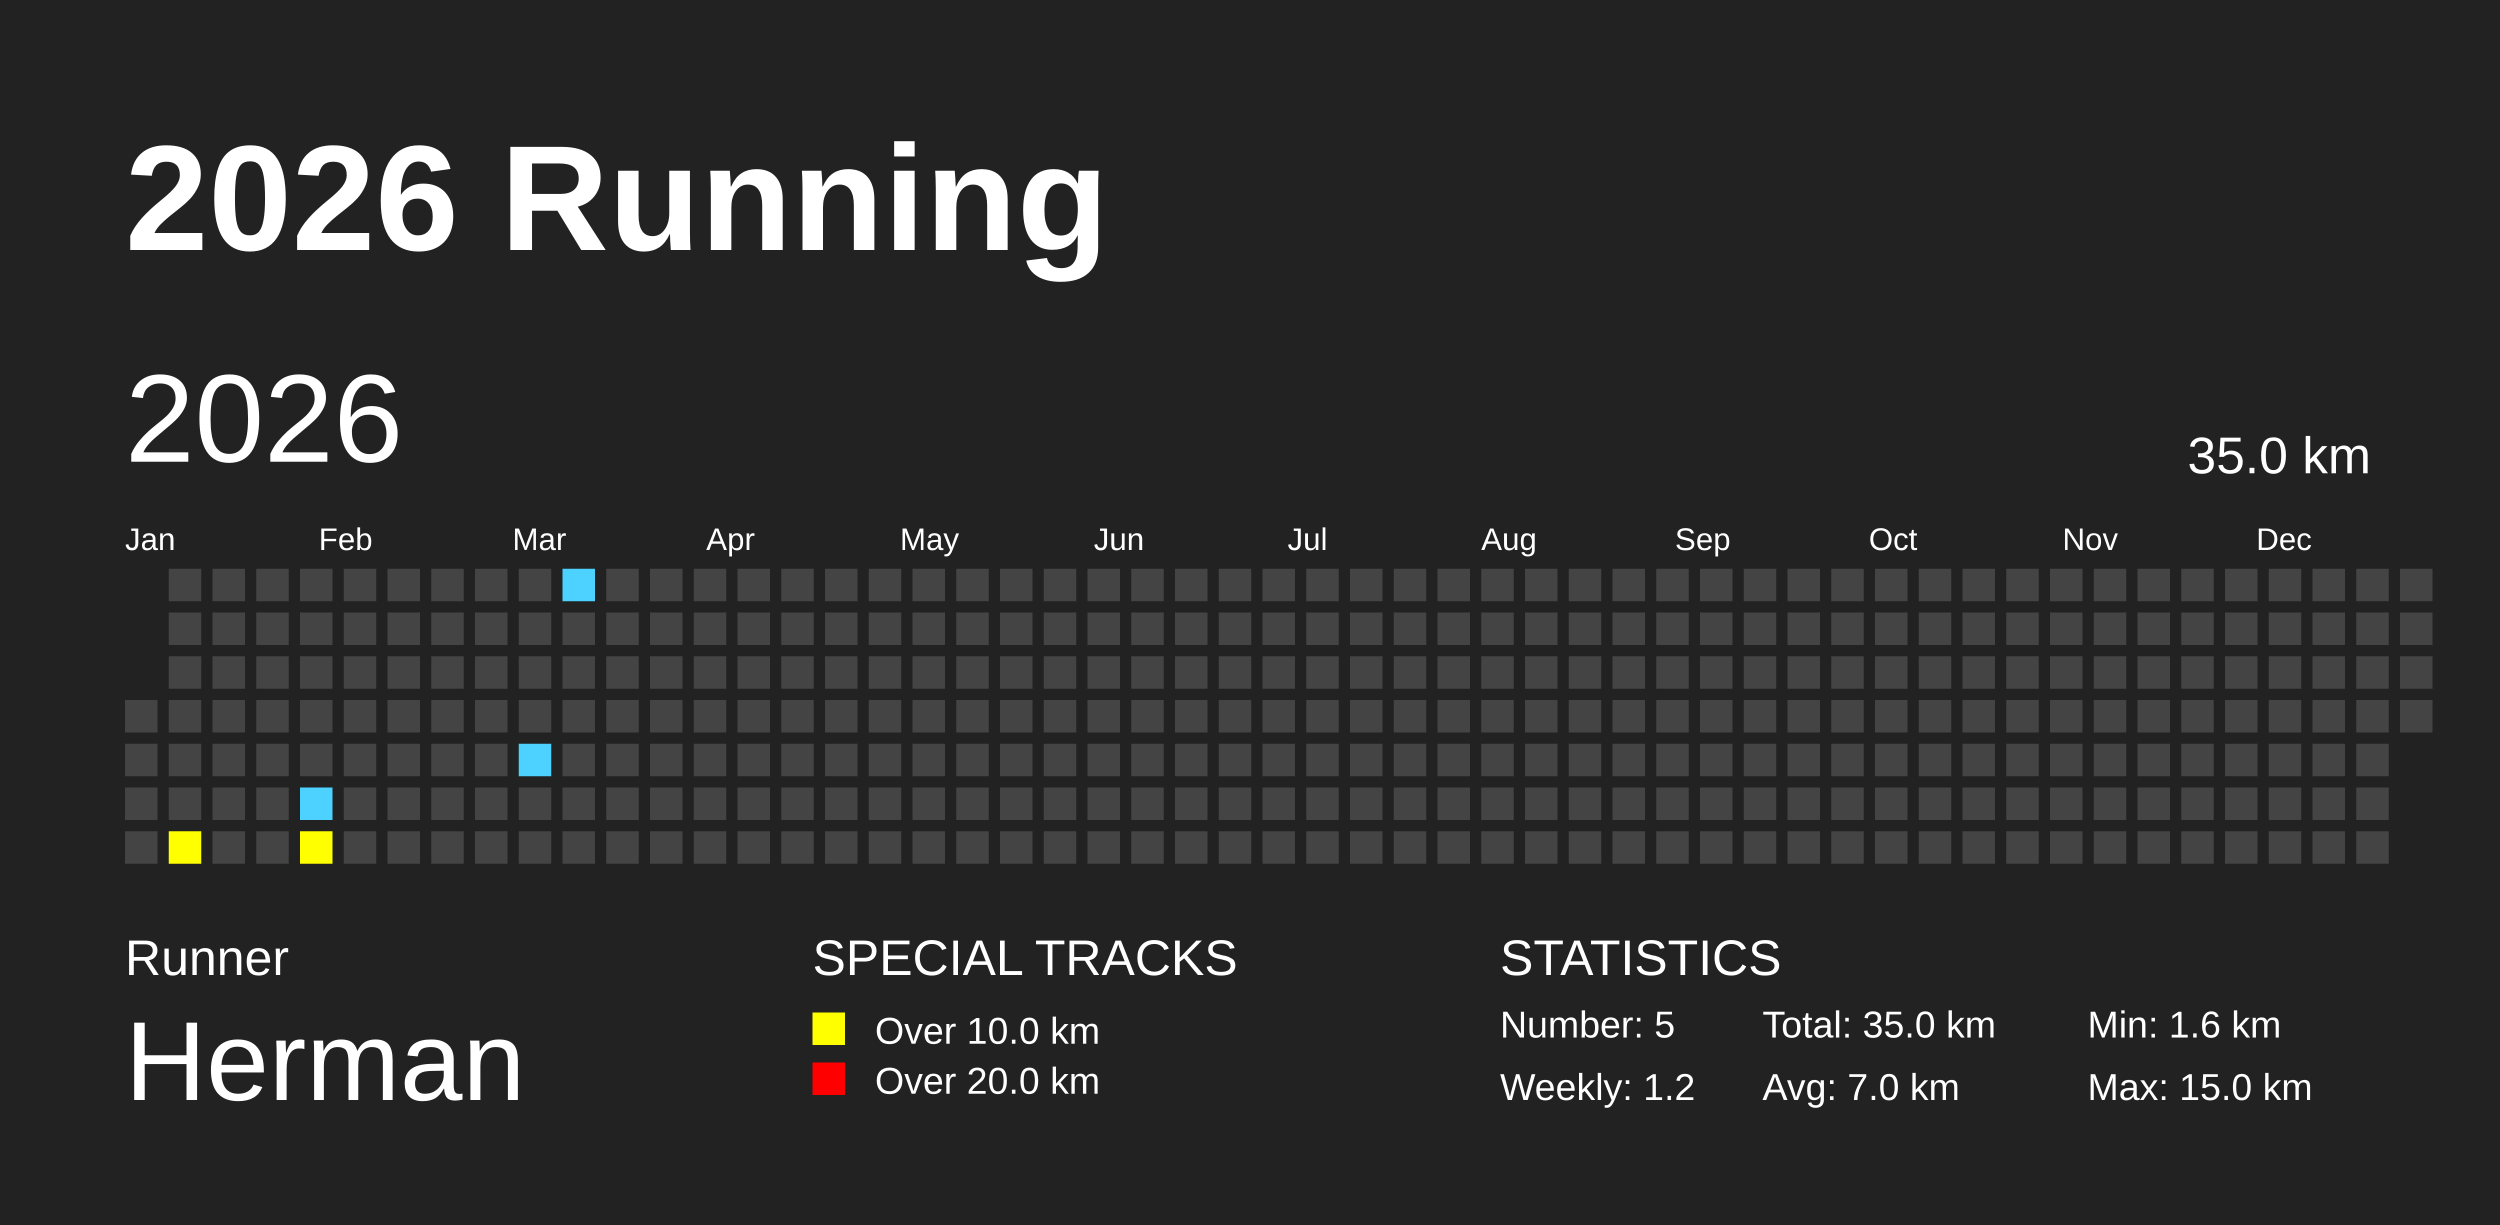
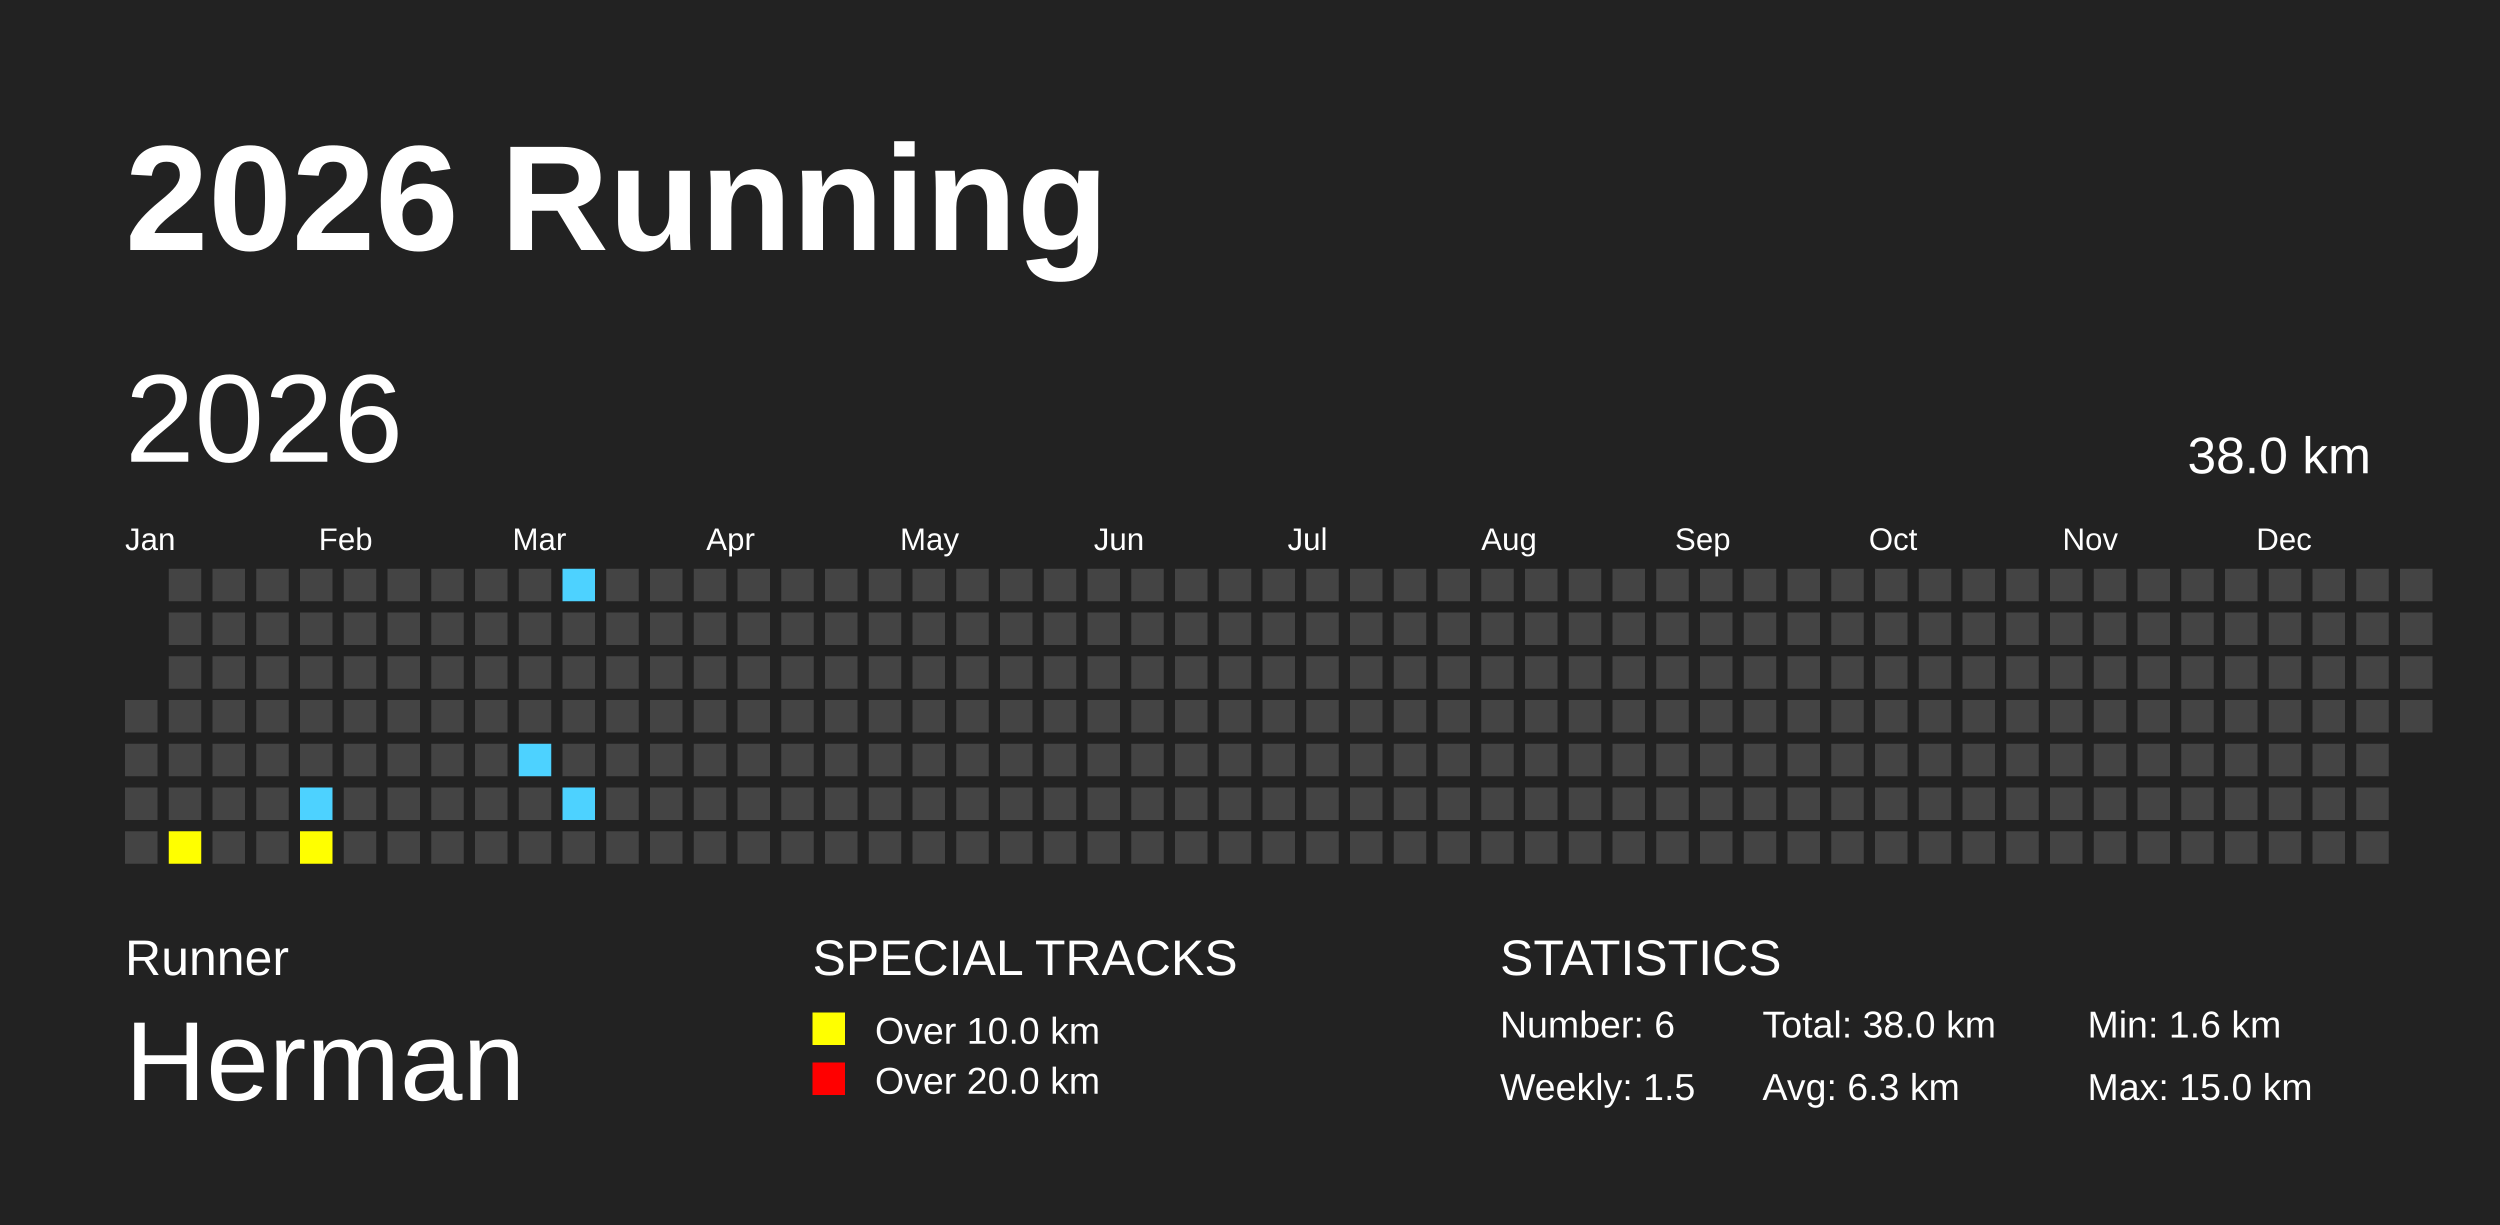
<svg xmlns="http://www.w3.org/2000/svg" baseProfile="full" height="98mm" version="1.1" viewBox="0,0,200,98" width="200mm">
  <defs />
  <rect fill="#222222" height="98" width="200" x="0" y="0" />
  <text fill="#FFFFFF" style="font-size:12px; font-family:Arial; font-weight:bold;" x="10" y="20">2026 Running</text>
  <text fill="#FFFFFF" style="font-size:4px; font-family:Arial" x="10" y="78">Runner</text>
  <text fill="#FFFFFF" style="font-size:9px; font-family:Arial" x="10" y="88">Herman</text>
  <text fill="#FFFFFF" style="font-size:4px; font-family:Arial" x="65" y="78">SPECIAL TRACKS</text>
  <rect fill="yellow" height="2.6" width="2.6" x="65" y="81" />
  <text fill="#FFFFFF" style="font-size:3px; font-family:Arial" x="70" y="83.5">Over 10.0 km</text>
  <rect fill="red" height="2.6" width="2.6" x="65" y="85" />
  <text fill="#FFFFFF" style="font-size:3px; font-family:Arial" x="70" y="87.5">Over 20.0 km</text>
  <text fill="#FFFFFF" style="font-size:4px; font-family:Arial" x="120" y="78">STATISTICS</text>
-   <text fill="#FFFFFF" style="font-size:3px; font-family:Arial" x="120" y="83">Number: 5</text>
-   <text fill="#FFFFFF" style="font-size:3px; font-family:Arial" x="120" y="88">Weekly: 1.2</text>
-   <text fill="#FFFFFF" style="font-size:3px; font-family:Arial" x="141" y="83">Total: 35.0 km</text>
-   <text fill="#FFFFFF" style="font-size:3px; font-family:Arial" x="141" y="88">Avg: 7.0 km</text>
+   <text fill="#FFFFFF" style="font-size:3px; font-family:Arial" x="120" y="83">Number: 6</text>
+   <text fill="#FFFFFF" style="font-size:3px; font-family:Arial" x="120" y="88">Weekly: 1.5</text>
+   <text fill="#FFFFFF" style="font-size:3px; font-family:Arial" x="141" y="83">Total: 38.0 km</text>
+   <text fill="#FFFFFF" style="font-size:3px; font-family:Arial" x="141" y="88">Avg: 6.3 km</text>
  <text fill="#FFFFFF" style="font-size:3px; font-family:Arial" x="167" y="83">Min: 1.6 km</text>
  <text fill="#FFFFFF" style="font-size:3px; font-family:Arial" x="167" y="88">Max: 15.0 km</text>
  <text dominant-baseline="hanging" fill="#FFFFFF" style="font-size:10.0px; font-family:Arial;" x="10" y="30">2026</text>
-   <text dominant-baseline="hanging" fill="#FFFFFF" style="font-size:4.125px; font-family:Arial;" x="175" y="35">35.0 km</text>
+   <text dominant-baseline="hanging" fill="#FFFFFF" style="font-size:4.125px; font-family:Arial;" x="175" y="35">38.0 km</text>
  <text fill="#FFFFFF" style="font-size:2.5px; font-family:Arial" x="10.0" y="44">Jan</text>
  <text fill="#FFFFFF" style="font-size:2.5px; font-family:Arial" x="25.5" y="44">Feb</text>
  <text fill="#FFFFFF" style="font-size:2.5px; font-family:Arial" x="41.0" y="44">Mar</text>
  <text fill="#FFFFFF" style="font-size:2.5px; font-family:Arial" x="56.5" y="44">Apr</text>
  <text fill="#FFFFFF" style="font-size:2.5px; font-family:Arial" x="72.0" y="44">May</text>
  <text fill="#FFFFFF" style="font-size:2.5px; font-family:Arial" x="87.5" y="44">Jun</text>
  <text fill="#FFFFFF" style="font-size:2.5px; font-family:Arial" x="103.0" y="44">Jul</text>
  <text fill="#FFFFFF" style="font-size:2.5px; font-family:Arial" x="118.5" y="44">Aug</text>
  <text fill="#FFFFFF" style="font-size:2.5px; font-family:Arial" x="134.0" y="44">Sep</text>
  <text fill="#FFFFFF" style="font-size:2.5px; font-family:Arial" x="149.5" y="44">Oct</text>
  <text fill="#FFFFFF" style="font-size:2.5px; font-family:Arial" x="165.0" y="44">Nov</text>
  <text fill="#FFFFFF" style="font-size:2.5px; font-family:Arial" x="180.5" y="44">Dec</text>
  <rect fill="#444444" height="2.6" width="2.6" x="10.0" y="56.0" />
  <rect fill="#444444" height="2.6" width="2.6" x="10.0" y="59.5" />
  <rect fill="#444444" height="2.6" width="2.6" x="10.0" y="63.0" />
  <rect fill="#444444" height="2.6" width="2.6" x="10.0" y="66.5" />
  <rect fill="#444444" height="2.6" width="2.6" x="13.5" y="45.5" />
  <rect fill="#444444" height="2.6" width="2.6" x="13.5" y="49.0" />
  <rect fill="#444444" height="2.6" width="2.6" x="13.5" y="52.5" />
  <rect fill="#444444" height="2.6" width="2.6" x="13.5" y="56.0" />
  <rect fill="#444444" height="2.6" width="2.6" x="13.5" y="59.5" />
  <rect fill="#444444" height="2.6" width="2.6" x="13.5" y="63.0" />
  <rect fill="yellow" height="2.6" width="2.6" x="13.5" y="66.5" />
  <rect fill="#444444" height="2.6" width="2.6" x="17.0" y="45.5" />
  <rect fill="#444444" height="2.6" width="2.6" x="17.0" y="49.0" />
  <rect fill="#444444" height="2.6" width="2.6" x="17.0" y="52.5" />
  <rect fill="#444444" height="2.6" width="2.6" x="17.0" y="56.0" />
  <rect fill="#444444" height="2.6" width="2.6" x="17.0" y="59.5" />
  <rect fill="#444444" height="2.6" width="2.6" x="17.0" y="63.0" />
  <rect fill="#444444" height="2.6" width="2.6" x="17.0" y="66.5" />
  <rect fill="#444444" height="2.6" width="2.6" x="20.5" y="45.5" />
  <rect fill="#444444" height="2.6" width="2.6" x="20.5" y="49.0" />
  <rect fill="#444444" height="2.6" width="2.6" x="20.5" y="52.5" />
  <rect fill="#444444" height="2.6" width="2.6" x="20.5" y="56.0" />
  <rect fill="#444444" height="2.6" width="2.6" x="20.5" y="59.5" />
  <rect fill="#444444" height="2.6" width="2.6" x="20.5" y="63.0" />
  <rect fill="#444444" height="2.6" width="2.6" x="20.5" y="66.5" />
  <rect fill="#444444" height="2.6" width="2.6" x="24.0" y="45.5" />
  <rect fill="#444444" height="2.6" width="2.6" x="24.0" y="49.0" />
  <rect fill="#444444" height="2.6" width="2.6" x="24.0" y="52.5" />
  <rect fill="#444444" height="2.6" width="2.6" x="24.0" y="56.0" />
  <rect fill="#444444" height="2.6" width="2.6" x="24.0" y="59.5" />
  <rect fill="#4DD2FF" height="2.6" width="2.6" x="24.0" y="63.0" />
  <rect fill="yellow" height="2.6" width="2.6" x="24.0" y="66.5" />
  <rect fill="#444444" height="2.6" width="2.6" x="27.5" y="45.5" />
  <rect fill="#444444" height="2.6" width="2.6" x="27.5" y="49.0" />
  <rect fill="#444444" height="2.6" width="2.6" x="27.5" y="52.5" />
  <rect fill="#444444" height="2.6" width="2.6" x="27.5" y="56.0" />
  <rect fill="#444444" height="2.6" width="2.6" x="27.5" y="59.5" />
  <rect fill="#444444" height="2.6" width="2.6" x="27.5" y="63.0" />
  <rect fill="#444444" height="2.6" width="2.6" x="27.5" y="66.5" />
  <rect fill="#444444" height="2.6" width="2.6" x="31.0" y="45.5" />
  <rect fill="#444444" height="2.6" width="2.6" x="31.0" y="49.0" />
  <rect fill="#444444" height="2.6" width="2.6" x="31.0" y="52.5" />
  <rect fill="#444444" height="2.6" width="2.6" x="31.0" y="56.0" />
  <rect fill="#444444" height="2.6" width="2.6" x="31.0" y="59.5" />
  <rect fill="#444444" height="2.6" width="2.6" x="31.0" y="63.0" />
  <rect fill="#444444" height="2.6" width="2.6" x="31.0" y="66.5" />
  <rect fill="#444444" height="2.6" width="2.6" x="34.5" y="45.5" />
  <rect fill="#444444" height="2.6" width="2.6" x="34.5" y="49.0" />
  <rect fill="#444444" height="2.6" width="2.6" x="34.5" y="52.5" />
  <rect fill="#444444" height="2.6" width="2.6" x="34.5" y="56.0" />
  <rect fill="#444444" height="2.6" width="2.6" x="34.5" y="59.5" />
  <rect fill="#444444" height="2.6" width="2.6" x="34.5" y="63.0" />
  <rect fill="#444444" height="2.6" width="2.6" x="34.5" y="66.5" />
  <rect fill="#444444" height="2.6" width="2.6" x="38.0" y="45.5" />
  <rect fill="#444444" height="2.6" width="2.6" x="38.0" y="49.0" />
  <rect fill="#444444" height="2.6" width="2.6" x="38.0" y="52.5" />
  <rect fill="#444444" height="2.6" width="2.6" x="38.0" y="56.0" />
  <rect fill="#444444" height="2.6" width="2.6" x="38.0" y="59.5" />
  <rect fill="#444444" height="2.6" width="2.6" x="38.0" y="63.0" />
  <rect fill="#444444" height="2.6" width="2.6" x="38.0" y="66.5" />
  <rect fill="#444444" height="2.6" width="2.6" x="41.5" y="45.5" />
  <rect fill="#444444" height="2.6" width="2.6" x="41.5" y="49.0" />
  <rect fill="#444444" height="2.6" width="2.6" x="41.5" y="52.5" />
  <rect fill="#444444" height="2.6" width="2.6" x="41.5" y="56.0" />
  <rect fill="#4DD2FF" height="2.6" width="2.6" x="41.5" y="59.5" />
  <rect fill="#444444" height="2.6" width="2.6" x="41.5" y="63.0" />
  <rect fill="#444444" height="2.6" width="2.6" x="41.5" y="66.5" />
  <rect fill="#4DD2FF" height="2.6" width="2.6" x="45.0" y="45.5" />
  <rect fill="#444444" height="2.6" width="2.6" x="45.0" y="49.0" />
  <rect fill="#444444" height="2.6" width="2.6" x="45.0" y="52.5" />
  <rect fill="#444444" height="2.6" width="2.6" x="45.0" y="56.0" />
  <rect fill="#444444" height="2.6" width="2.6" x="45.0" y="59.5" />
-   <rect fill="#444444" height="2.6" width="2.6" x="45.0" y="63.0" />
+   <rect fill="#4DD2FF" height="2.6" width="2.6" x="45.0" y="63.0" />
  <rect fill="#444444" height="2.6" width="2.6" x="45.0" y="66.5" />
  <rect fill="#444444" height="2.6" width="2.6" x="48.5" y="45.5" />
  <rect fill="#444444" height="2.6" width="2.6" x="48.5" y="49.0" />
  <rect fill="#444444" height="2.6" width="2.6" x="48.5" y="52.5" />
  <rect fill="#444444" height="2.6" width="2.6" x="48.5" y="56.0" />
  <rect fill="#444444" height="2.6" width="2.6" x="48.5" y="59.5" />
  <rect fill="#444444" height="2.6" width="2.6" x="48.5" y="63.0" />
  <rect fill="#444444" height="2.6" width="2.6" x="48.5" y="66.5" />
  <rect fill="#444444" height="2.6" width="2.6" x="52.0" y="45.5" />
  <rect fill="#444444" height="2.6" width="2.6" x="52.0" y="49.0" />
  <rect fill="#444444" height="2.6" width="2.6" x="52.0" y="52.5" />
  <rect fill="#444444" height="2.6" width="2.6" x="52.0" y="56.0" />
  <rect fill="#444444" height="2.6" width="2.6" x="52.0" y="59.5" />
  <rect fill="#444444" height="2.6" width="2.6" x="52.0" y="63.0" />
  <rect fill="#444444" height="2.6" width="2.6" x="52.0" y="66.5" />
  <rect fill="#444444" height="2.6" width="2.6" x="55.5" y="45.5" />
  <rect fill="#444444" height="2.6" width="2.6" x="55.5" y="49.0" />
  <rect fill="#444444" height="2.6" width="2.6" x="55.5" y="52.5" />
  <rect fill="#444444" height="2.6" width="2.6" x="55.5" y="56.0" />
  <rect fill="#444444" height="2.6" width="2.6" x="55.5" y="59.5" />
  <rect fill="#444444" height="2.6" width="2.6" x="55.5" y="63.0" />
  <rect fill="#444444" height="2.6" width="2.6" x="55.5" y="66.5" />
  <rect fill="#444444" height="2.6" width="2.6" x="59.0" y="45.5" />
  <rect fill="#444444" height="2.6" width="2.6" x="59.0" y="49.0" />
  <rect fill="#444444" height="2.6" width="2.6" x="59.0" y="52.5" />
  <rect fill="#444444" height="2.6" width="2.6" x="59.0" y="56.0" />
  <rect fill="#444444" height="2.6" width="2.6" x="59.0" y="59.5" />
  <rect fill="#444444" height="2.6" width="2.6" x="59.0" y="63.0" />
  <rect fill="#444444" height="2.6" width="2.6" x="59.0" y="66.5" />
  <rect fill="#444444" height="2.6" width="2.6" x="62.5" y="45.5" />
  <rect fill="#444444" height="2.6" width="2.6" x="62.5" y="49.0" />
  <rect fill="#444444" height="2.6" width="2.6" x="62.5" y="52.5" />
  <rect fill="#444444" height="2.6" width="2.6" x="62.5" y="56.0" />
  <rect fill="#444444" height="2.6" width="2.6" x="62.5" y="59.5" />
  <rect fill="#444444" height="2.6" width="2.6" x="62.5" y="63.0" />
  <rect fill="#444444" height="2.6" width="2.6" x="62.5" y="66.5" />
  <rect fill="#444444" height="2.6" width="2.6" x="66.0" y="45.5" />
  <rect fill="#444444" height="2.6" width="2.6" x="66.0" y="49.0" />
  <rect fill="#444444" height="2.6" width="2.6" x="66.0" y="52.5" />
  <rect fill="#444444" height="2.6" width="2.6" x="66.0" y="56.0" />
  <rect fill="#444444" height="2.6" width="2.6" x="66.0" y="59.5" />
  <rect fill="#444444" height="2.6" width="2.6" x="66.0" y="63.0" />
  <rect fill="#444444" height="2.6" width="2.6" x="66.0" y="66.5" />
  <rect fill="#444444" height="2.6" width="2.6" x="69.5" y="45.5" />
  <rect fill="#444444" height="2.6" width="2.6" x="69.5" y="49.0" />
  <rect fill="#444444" height="2.6" width="2.6" x="69.5" y="52.5" />
  <rect fill="#444444" height="2.6" width="2.6" x="69.5" y="56.0" />
  <rect fill="#444444" height="2.6" width="2.6" x="69.5" y="59.5" />
  <rect fill="#444444" height="2.6" width="2.6" x="69.5" y="63.0" />
  <rect fill="#444444" height="2.6" width="2.6" x="69.5" y="66.5" />
  <rect fill="#444444" height="2.6" width="2.6" x="73.0" y="45.5" />
  <rect fill="#444444" height="2.6" width="2.6" x="73.0" y="49.0" />
  <rect fill="#444444" height="2.6" width="2.6" x="73.0" y="52.5" />
  <rect fill="#444444" height="2.6" width="2.6" x="73.0" y="56.0" />
  <rect fill="#444444" height="2.6" width="2.6" x="73.0" y="59.5" />
  <rect fill="#444444" height="2.6" width="2.6" x="73.0" y="63.0" />
  <rect fill="#444444" height="2.6" width="2.6" x="73.0" y="66.5" />
  <rect fill="#444444" height="2.6" width="2.6" x="76.5" y="45.5" />
  <rect fill="#444444" height="2.6" width="2.6" x="76.5" y="49.0" />
  <rect fill="#444444" height="2.6" width="2.6" x="76.5" y="52.5" />
  <rect fill="#444444" height="2.6" width="2.6" x="76.5" y="56.0" />
  <rect fill="#444444" height="2.6" width="2.6" x="76.5" y="59.5" />
  <rect fill="#444444" height="2.6" width="2.6" x="76.5" y="63.0" />
  <rect fill="#444444" height="2.6" width="2.6" x="76.5" y="66.5" />
  <rect fill="#444444" height="2.6" width="2.6" x="80.0" y="45.5" />
  <rect fill="#444444" height="2.6" width="2.6" x="80.0" y="49.0" />
  <rect fill="#444444" height="2.6" width="2.6" x="80.0" y="52.5" />
  <rect fill="#444444" height="2.6" width="2.6" x="80.0" y="56.0" />
  <rect fill="#444444" height="2.6" width="2.6" x="80.0" y="59.5" />
  <rect fill="#444444" height="2.6" width="2.6" x="80.0" y="63.0" />
  <rect fill="#444444" height="2.6" width="2.6" x="80.0" y="66.5" />
  <rect fill="#444444" height="2.6" width="2.6" x="83.5" y="45.5" />
  <rect fill="#444444" height="2.6" width="2.6" x="83.5" y="49.0" />
  <rect fill="#444444" height="2.6" width="2.6" x="83.5" y="52.5" />
  <rect fill="#444444" height="2.6" width="2.6" x="83.5" y="56.0" />
  <rect fill="#444444" height="2.6" width="2.6" x="83.5" y="59.5" />
  <rect fill="#444444" height="2.6" width="2.6" x="83.5" y="63.0" />
  <rect fill="#444444" height="2.6" width="2.6" x="83.5" y="66.5" />
  <rect fill="#444444" height="2.6" width="2.6" x="87.0" y="45.5" />
  <rect fill="#444444" height="2.6" width="2.6" x="87.0" y="49.0" />
  <rect fill="#444444" height="2.6" width="2.6" x="87.0" y="52.5" />
  <rect fill="#444444" height="2.6" width="2.6" x="87.0" y="56.0" />
  <rect fill="#444444" height="2.6" width="2.6" x="87.0" y="59.5" />
  <rect fill="#444444" height="2.6" width="2.6" x="87.0" y="63.0" />
  <rect fill="#444444" height="2.6" width="2.6" x="87.0" y="66.5" />
  <rect fill="#444444" height="2.6" width="2.6" x="90.5" y="45.5" />
  <rect fill="#444444" height="2.6" width="2.6" x="90.5" y="49.0" />
  <rect fill="#444444" height="2.6" width="2.6" x="90.5" y="52.5" />
  <rect fill="#444444" height="2.6" width="2.6" x="90.5" y="56.0" />
  <rect fill="#444444" height="2.6" width="2.6" x="90.5" y="59.5" />
  <rect fill="#444444" height="2.6" width="2.6" x="90.5" y="63.0" />
  <rect fill="#444444" height="2.6" width="2.6" x="90.5" y="66.5" />
  <rect fill="#444444" height="2.6" width="2.6" x="94.0" y="45.5" />
  <rect fill="#444444" height="2.6" width="2.6" x="94.0" y="49.0" />
  <rect fill="#444444" height="2.6" width="2.6" x="94.0" y="52.5" />
  <rect fill="#444444" height="2.6" width="2.6" x="94.0" y="56.0" />
  <rect fill="#444444" height="2.6" width="2.6" x="94.0" y="59.5" />
  <rect fill="#444444" height="2.6" width="2.6" x="94.0" y="63.0" />
  <rect fill="#444444" height="2.6" width="2.6" x="94.0" y="66.5" />
  <rect fill="#444444" height="2.6" width="2.6" x="97.5" y="45.5" />
  <rect fill="#444444" height="2.6" width="2.6" x="97.5" y="49.0" />
  <rect fill="#444444" height="2.6" width="2.6" x="97.5" y="52.5" />
  <rect fill="#444444" height="2.6" width="2.6" x="97.5" y="56.0" />
  <rect fill="#444444" height="2.6" width="2.6" x="97.5" y="59.5" />
  <rect fill="#444444" height="2.6" width="2.6" x="97.5" y="63.0" />
  <rect fill="#444444" height="2.6" width="2.6" x="97.5" y="66.5" />
  <rect fill="#444444" height="2.6" width="2.6" x="101.0" y="45.5" />
  <rect fill="#444444" height="2.6" width="2.6" x="101.0" y="49.0" />
  <rect fill="#444444" height="2.6" width="2.6" x="101.0" y="52.5" />
  <rect fill="#444444" height="2.6" width="2.6" x="101.0" y="56.0" />
  <rect fill="#444444" height="2.6" width="2.6" x="101.0" y="59.5" />
  <rect fill="#444444" height="2.6" width="2.6" x="101.0" y="63.0" />
  <rect fill="#444444" height="2.6" width="2.6" x="101.0" y="66.5" />
  <rect fill="#444444" height="2.6" width="2.6" x="104.5" y="45.5" />
  <rect fill="#444444" height="2.6" width="2.6" x="104.5" y="49.0" />
  <rect fill="#444444" height="2.6" width="2.6" x="104.5" y="52.5" />
  <rect fill="#444444" height="2.6" width="2.6" x="104.5" y="56.0" />
  <rect fill="#444444" height="2.6" width="2.6" x="104.5" y="59.5" />
  <rect fill="#444444" height="2.6" width="2.6" x="104.5" y="63.0" />
  <rect fill="#444444" height="2.6" width="2.6" x="104.5" y="66.5" />
  <rect fill="#444444" height="2.6" width="2.6" x="108.0" y="45.5" />
  <rect fill="#444444" height="2.6" width="2.6" x="108.0" y="49.0" />
  <rect fill="#444444" height="2.6" width="2.6" x="108.0" y="52.5" />
  <rect fill="#444444" height="2.6" width="2.6" x="108.0" y="56.0" />
  <rect fill="#444444" height="2.6" width="2.6" x="108.0" y="59.5" />
  <rect fill="#444444" height="2.6" width="2.6" x="108.0" y="63.0" />
  <rect fill="#444444" height="2.6" width="2.6" x="108.0" y="66.5" />
  <rect fill="#444444" height="2.6" width="2.6" x="111.5" y="45.5" />
  <rect fill="#444444" height="2.6" width="2.6" x="111.5" y="49.0" />
  <rect fill="#444444" height="2.6" width="2.6" x="111.5" y="52.5" />
  <rect fill="#444444" height="2.6" width="2.6" x="111.5" y="56.0" />
  <rect fill="#444444" height="2.6" width="2.6" x="111.5" y="59.5" />
  <rect fill="#444444" height="2.6" width="2.6" x="111.5" y="63.0" />
  <rect fill="#444444" height="2.6" width="2.6" x="111.5" y="66.5" />
  <rect fill="#444444" height="2.6" width="2.6" x="115.0" y="45.5" />
  <rect fill="#444444" height="2.6" width="2.6" x="115.0" y="49.0" />
  <rect fill="#444444" height="2.6" width="2.6" x="115.0" y="52.5" />
  <rect fill="#444444" height="2.6" width="2.6" x="115.0" y="56.0" />
  <rect fill="#444444" height="2.6" width="2.6" x="115.0" y="59.5" />
  <rect fill="#444444" height="2.6" width="2.6" x="115.0" y="63.0" />
  <rect fill="#444444" height="2.6" width="2.6" x="115.0" y="66.5" />
  <rect fill="#444444" height="2.6" width="2.6" x="118.5" y="45.5" />
  <rect fill="#444444" height="2.6" width="2.6" x="118.5" y="49.0" />
  <rect fill="#444444" height="2.6" width="2.6" x="118.5" y="52.5" />
  <rect fill="#444444" height="2.6" width="2.6" x="118.5" y="56.0" />
  <rect fill="#444444" height="2.6" width="2.6" x="118.5" y="59.5" />
  <rect fill="#444444" height="2.6" width="2.6" x="118.5" y="63.0" />
  <rect fill="#444444" height="2.6" width="2.6" x="118.5" y="66.5" />
  <rect fill="#444444" height="2.6" width="2.6" x="122.0" y="45.5" />
  <rect fill="#444444" height="2.6" width="2.6" x="122.0" y="49.0" />
  <rect fill="#444444" height="2.6" width="2.6" x="122.0" y="52.5" />
  <rect fill="#444444" height="2.6" width="2.6" x="122.0" y="56.0" />
  <rect fill="#444444" height="2.6" width="2.6" x="122.0" y="59.5" />
  <rect fill="#444444" height="2.6" width="2.6" x="122.0" y="63.0" />
  <rect fill="#444444" height="2.6" width="2.6" x="122.0" y="66.5" />
  <rect fill="#444444" height="2.6" width="2.6" x="125.5" y="45.5" />
  <rect fill="#444444" height="2.6" width="2.6" x="125.5" y="49.0" />
  <rect fill="#444444" height="2.6" width="2.6" x="125.5" y="52.5" />
  <rect fill="#444444" height="2.6" width="2.6" x="125.5" y="56.0" />
  <rect fill="#444444" height="2.6" width="2.6" x="125.5" y="59.5" />
  <rect fill="#444444" height="2.6" width="2.6" x="125.5" y="63.0" />
  <rect fill="#444444" height="2.6" width="2.6" x="125.5" y="66.5" />
  <rect fill="#444444" height="2.6" width="2.6" x="129.0" y="45.5" />
  <rect fill="#444444" height="2.6" width="2.6" x="129.0" y="49.0" />
  <rect fill="#444444" height="2.6" width="2.6" x="129.0" y="52.5" />
  <rect fill="#444444" height="2.6" width="2.6" x="129.0" y="56.0" />
  <rect fill="#444444" height="2.6" width="2.6" x="129.0" y="59.5" />
  <rect fill="#444444" height="2.6" width="2.6" x="129.0" y="63.0" />
  <rect fill="#444444" height="2.6" width="2.6" x="129.0" y="66.5" />
  <rect fill="#444444" height="2.6" width="2.6" x="132.5" y="45.5" />
  <rect fill="#444444" height="2.6" width="2.6" x="132.5" y="49.0" />
  <rect fill="#444444" height="2.6" width="2.6" x="132.5" y="52.5" />
  <rect fill="#444444" height="2.6" width="2.6" x="132.5" y="56.0" />
  <rect fill="#444444" height="2.6" width="2.6" x="132.5" y="59.5" />
  <rect fill="#444444" height="2.6" width="2.6" x="132.5" y="63.0" />
  <rect fill="#444444" height="2.6" width="2.6" x="132.5" y="66.5" />
  <rect fill="#444444" height="2.6" width="2.6" x="136.0" y="45.5" />
  <rect fill="#444444" height="2.6" width="2.6" x="136.0" y="49.0" />
  <rect fill="#444444" height="2.6" width="2.6" x="136.0" y="52.5" />
  <rect fill="#444444" height="2.6" width="2.6" x="136.0" y="56.0" />
  <rect fill="#444444" height="2.6" width="2.6" x="136.0" y="59.5" />
  <rect fill="#444444" height="2.6" width="2.6" x="136.0" y="63.0" />
  <rect fill="#444444" height="2.6" width="2.6" x="136.0" y="66.5" />
  <rect fill="#444444" height="2.6" width="2.6" x="139.5" y="45.5" />
  <rect fill="#444444" height="2.6" width="2.6" x="139.5" y="49.0" />
  <rect fill="#444444" height="2.6" width="2.6" x="139.5" y="52.5" />
  <rect fill="#444444" height="2.6" width="2.6" x="139.5" y="56.0" />
  <rect fill="#444444" height="2.6" width="2.6" x="139.5" y="59.5" />
  <rect fill="#444444" height="2.6" width="2.6" x="139.5" y="63.0" />
  <rect fill="#444444" height="2.6" width="2.6" x="139.5" y="66.5" />
  <rect fill="#444444" height="2.6" width="2.6" x="143.0" y="45.5" />
  <rect fill="#444444" height="2.6" width="2.6" x="143.0" y="49.0" />
  <rect fill="#444444" height="2.6" width="2.6" x="143.0" y="52.5" />
  <rect fill="#444444" height="2.6" width="2.6" x="143.0" y="56.0" />
  <rect fill="#444444" height="2.6" width="2.6" x="143.0" y="59.5" />
  <rect fill="#444444" height="2.6" width="2.6" x="143.0" y="63.0" />
  <rect fill="#444444" height="2.6" width="2.6" x="143.0" y="66.5" />
  <rect fill="#444444" height="2.6" width="2.6" x="146.5" y="45.5" />
  <rect fill="#444444" height="2.6" width="2.6" x="146.5" y="49.0" />
  <rect fill="#444444" height="2.6" width="2.6" x="146.5" y="52.5" />
  <rect fill="#444444" height="2.6" width="2.6" x="146.5" y="56.0" />
  <rect fill="#444444" height="2.6" width="2.6" x="146.5" y="59.5" />
  <rect fill="#444444" height="2.6" width="2.6" x="146.5" y="63.0" />
  <rect fill="#444444" height="2.6" width="2.6" x="146.5" y="66.5" />
  <rect fill="#444444" height="2.6" width="2.6" x="150.0" y="45.5" />
  <rect fill="#444444" height="2.6" width="2.6" x="150.0" y="49.0" />
  <rect fill="#444444" height="2.6" width="2.6" x="150.0" y="52.5" />
  <rect fill="#444444" height="2.6" width="2.6" x="150.0" y="56.0" />
  <rect fill="#444444" height="2.6" width="2.6" x="150.0" y="59.5" />
  <rect fill="#444444" height="2.6" width="2.6" x="150.0" y="63.0" />
  <rect fill="#444444" height="2.6" width="2.6" x="150.0" y="66.5" />
  <rect fill="#444444" height="2.6" width="2.6" x="153.5" y="45.5" />
  <rect fill="#444444" height="2.6" width="2.6" x="153.5" y="49.0" />
  <rect fill="#444444" height="2.6" width="2.6" x="153.5" y="52.5" />
  <rect fill="#444444" height="2.6" width="2.6" x="153.5" y="56.0" />
  <rect fill="#444444" height="2.6" width="2.6" x="153.5" y="59.5" />
  <rect fill="#444444" height="2.6" width="2.6" x="153.5" y="63.0" />
  <rect fill="#444444" height="2.6" width="2.6" x="153.5" y="66.5" />
  <rect fill="#444444" height="2.6" width="2.6" x="157.0" y="45.5" />
  <rect fill="#444444" height="2.6" width="2.6" x="157.0" y="49.0" />
  <rect fill="#444444" height="2.6" width="2.6" x="157.0" y="52.5" />
  <rect fill="#444444" height="2.6" width="2.6" x="157.0" y="56.0" />
  <rect fill="#444444" height="2.6" width="2.6" x="157.0" y="59.5" />
  <rect fill="#444444" height="2.6" width="2.6" x="157.0" y="63.0" />
  <rect fill="#444444" height="2.6" width="2.6" x="157.0" y="66.5" />
  <rect fill="#444444" height="2.6" width="2.6" x="160.5" y="45.5" />
  <rect fill="#444444" height="2.6" width="2.6" x="160.5" y="49.0" />
  <rect fill="#444444" height="2.6" width="2.6" x="160.5" y="52.5" />
  <rect fill="#444444" height="2.6" width="2.6" x="160.5" y="56.0" />
  <rect fill="#444444" height="2.6" width="2.6" x="160.5" y="59.5" />
  <rect fill="#444444" height="2.6" width="2.6" x="160.5" y="63.0" />
  <rect fill="#444444" height="2.6" width="2.6" x="160.5" y="66.5" />
  <rect fill="#444444" height="2.6" width="2.6" x="164.0" y="45.5" />
  <rect fill="#444444" height="2.6" width="2.6" x="164.0" y="49.0" />
  <rect fill="#444444" height="2.6" width="2.6" x="164.0" y="52.5" />
  <rect fill="#444444" height="2.6" width="2.6" x="164.0" y="56.0" />
  <rect fill="#444444" height="2.6" width="2.6" x="164.0" y="59.5" />
  <rect fill="#444444" height="2.6" width="2.6" x="164.0" y="63.0" />
  <rect fill="#444444" height="2.6" width="2.6" x="164.0" y="66.5" />
  <rect fill="#444444" height="2.6" width="2.6" x="167.5" y="45.5" />
  <rect fill="#444444" height="2.6" width="2.6" x="167.5" y="49.0" />
  <rect fill="#444444" height="2.6" width="2.6" x="167.5" y="52.5" />
  <rect fill="#444444" height="2.6" width="2.6" x="167.5" y="56.0" />
  <rect fill="#444444" height="2.6" width="2.6" x="167.5" y="59.5" />
  <rect fill="#444444" height="2.6" width="2.6" x="167.5" y="63.0" />
  <rect fill="#444444" height="2.6" width="2.6" x="167.5" y="66.5" />
  <rect fill="#444444" height="2.6" width="2.6" x="171.0" y="45.5" />
  <rect fill="#444444" height="2.6" width="2.6" x="171.0" y="49.0" />
  <rect fill="#444444" height="2.6" width="2.6" x="171.0" y="52.5" />
  <rect fill="#444444" height="2.6" width="2.6" x="171.0" y="56.0" />
  <rect fill="#444444" height="2.6" width="2.6" x="171.0" y="59.5" />
  <rect fill="#444444" height="2.6" width="2.6" x="171.0" y="63.0" />
  <rect fill="#444444" height="2.6" width="2.6" x="171.0" y="66.5" />
  <rect fill="#444444" height="2.6" width="2.6" x="174.5" y="45.5" />
  <rect fill="#444444" height="2.6" width="2.6" x="174.5" y="49.0" />
  <rect fill="#444444" height="2.6" width="2.6" x="174.5" y="52.5" />
  <rect fill="#444444" height="2.6" width="2.6" x="174.5" y="56.0" />
  <rect fill="#444444" height="2.6" width="2.6" x="174.5" y="59.5" />
  <rect fill="#444444" height="2.6" width="2.6" x="174.5" y="63.0" />
  <rect fill="#444444" height="2.6" width="2.6" x="174.5" y="66.5" />
  <rect fill="#444444" height="2.6" width="2.6" x="178.0" y="45.5" />
  <rect fill="#444444" height="2.6" width="2.6" x="178.0" y="49.0" />
  <rect fill="#444444" height="2.6" width="2.6" x="178.0" y="52.5" />
  <rect fill="#444444" height="2.6" width="2.6" x="178.0" y="56.0" />
  <rect fill="#444444" height="2.6" width="2.6" x="178.0" y="59.5" />
  <rect fill="#444444" height="2.6" width="2.6" x="178.0" y="63.0" />
  <rect fill="#444444" height="2.6" width="2.6" x="178.0" y="66.5" />
  <rect fill="#444444" height="2.6" width="2.6" x="181.5" y="45.5" />
  <rect fill="#444444" height="2.6" width="2.6" x="181.5" y="49.0" />
  <rect fill="#444444" height="2.6" width="2.6" x="181.5" y="52.5" />
  <rect fill="#444444" height="2.6" width="2.6" x="181.5" y="56.0" />
  <rect fill="#444444" height="2.6" width="2.6" x="181.5" y="59.5" />
  <rect fill="#444444" height="2.6" width="2.6" x="181.5" y="63.0" />
  <rect fill="#444444" height="2.6" width="2.6" x="181.5" y="66.5" />
  <rect fill="#444444" height="2.6" width="2.6" x="185.0" y="45.5" />
  <rect fill="#444444" height="2.6" width="2.6" x="185.0" y="49.0" />
  <rect fill="#444444" height="2.6" width="2.6" x="185.0" y="52.5" />
  <rect fill="#444444" height="2.6" width="2.6" x="185.0" y="56.0" />
  <rect fill="#444444" height="2.6" width="2.6" x="185.0" y="59.5" />
  <rect fill="#444444" height="2.6" width="2.6" x="185.0" y="63.0" />
  <rect fill="#444444" height="2.6" width="2.6" x="185.0" y="66.5" />
  <rect fill="#444444" height="2.6" width="2.6" x="188.5" y="45.5" />
  <rect fill="#444444" height="2.6" width="2.6" x="188.5" y="49.0" />
  <rect fill="#444444" height="2.6" width="2.6" x="188.5" y="52.5" />
  <rect fill="#444444" height="2.6" width="2.6" x="188.5" y="56.0" />
  <rect fill="#444444" height="2.6" width="2.6" x="188.5" y="59.5" />
  <rect fill="#444444" height="2.6" width="2.6" x="188.5" y="63.0" />
  <rect fill="#444444" height="2.6" width="2.6" x="188.5" y="66.5" />
  <rect fill="#444444" height="2.6" width="2.6" x="192.0" y="45.5" />
  <rect fill="#444444" height="2.6" width="2.6" x="192.0" y="49.0" />
  <rect fill="#444444" height="2.6" width="2.6" x="192.0" y="52.5" />
  <rect fill="#444444" height="2.6" width="2.6" x="192.0" y="56.0" />
</svg>
